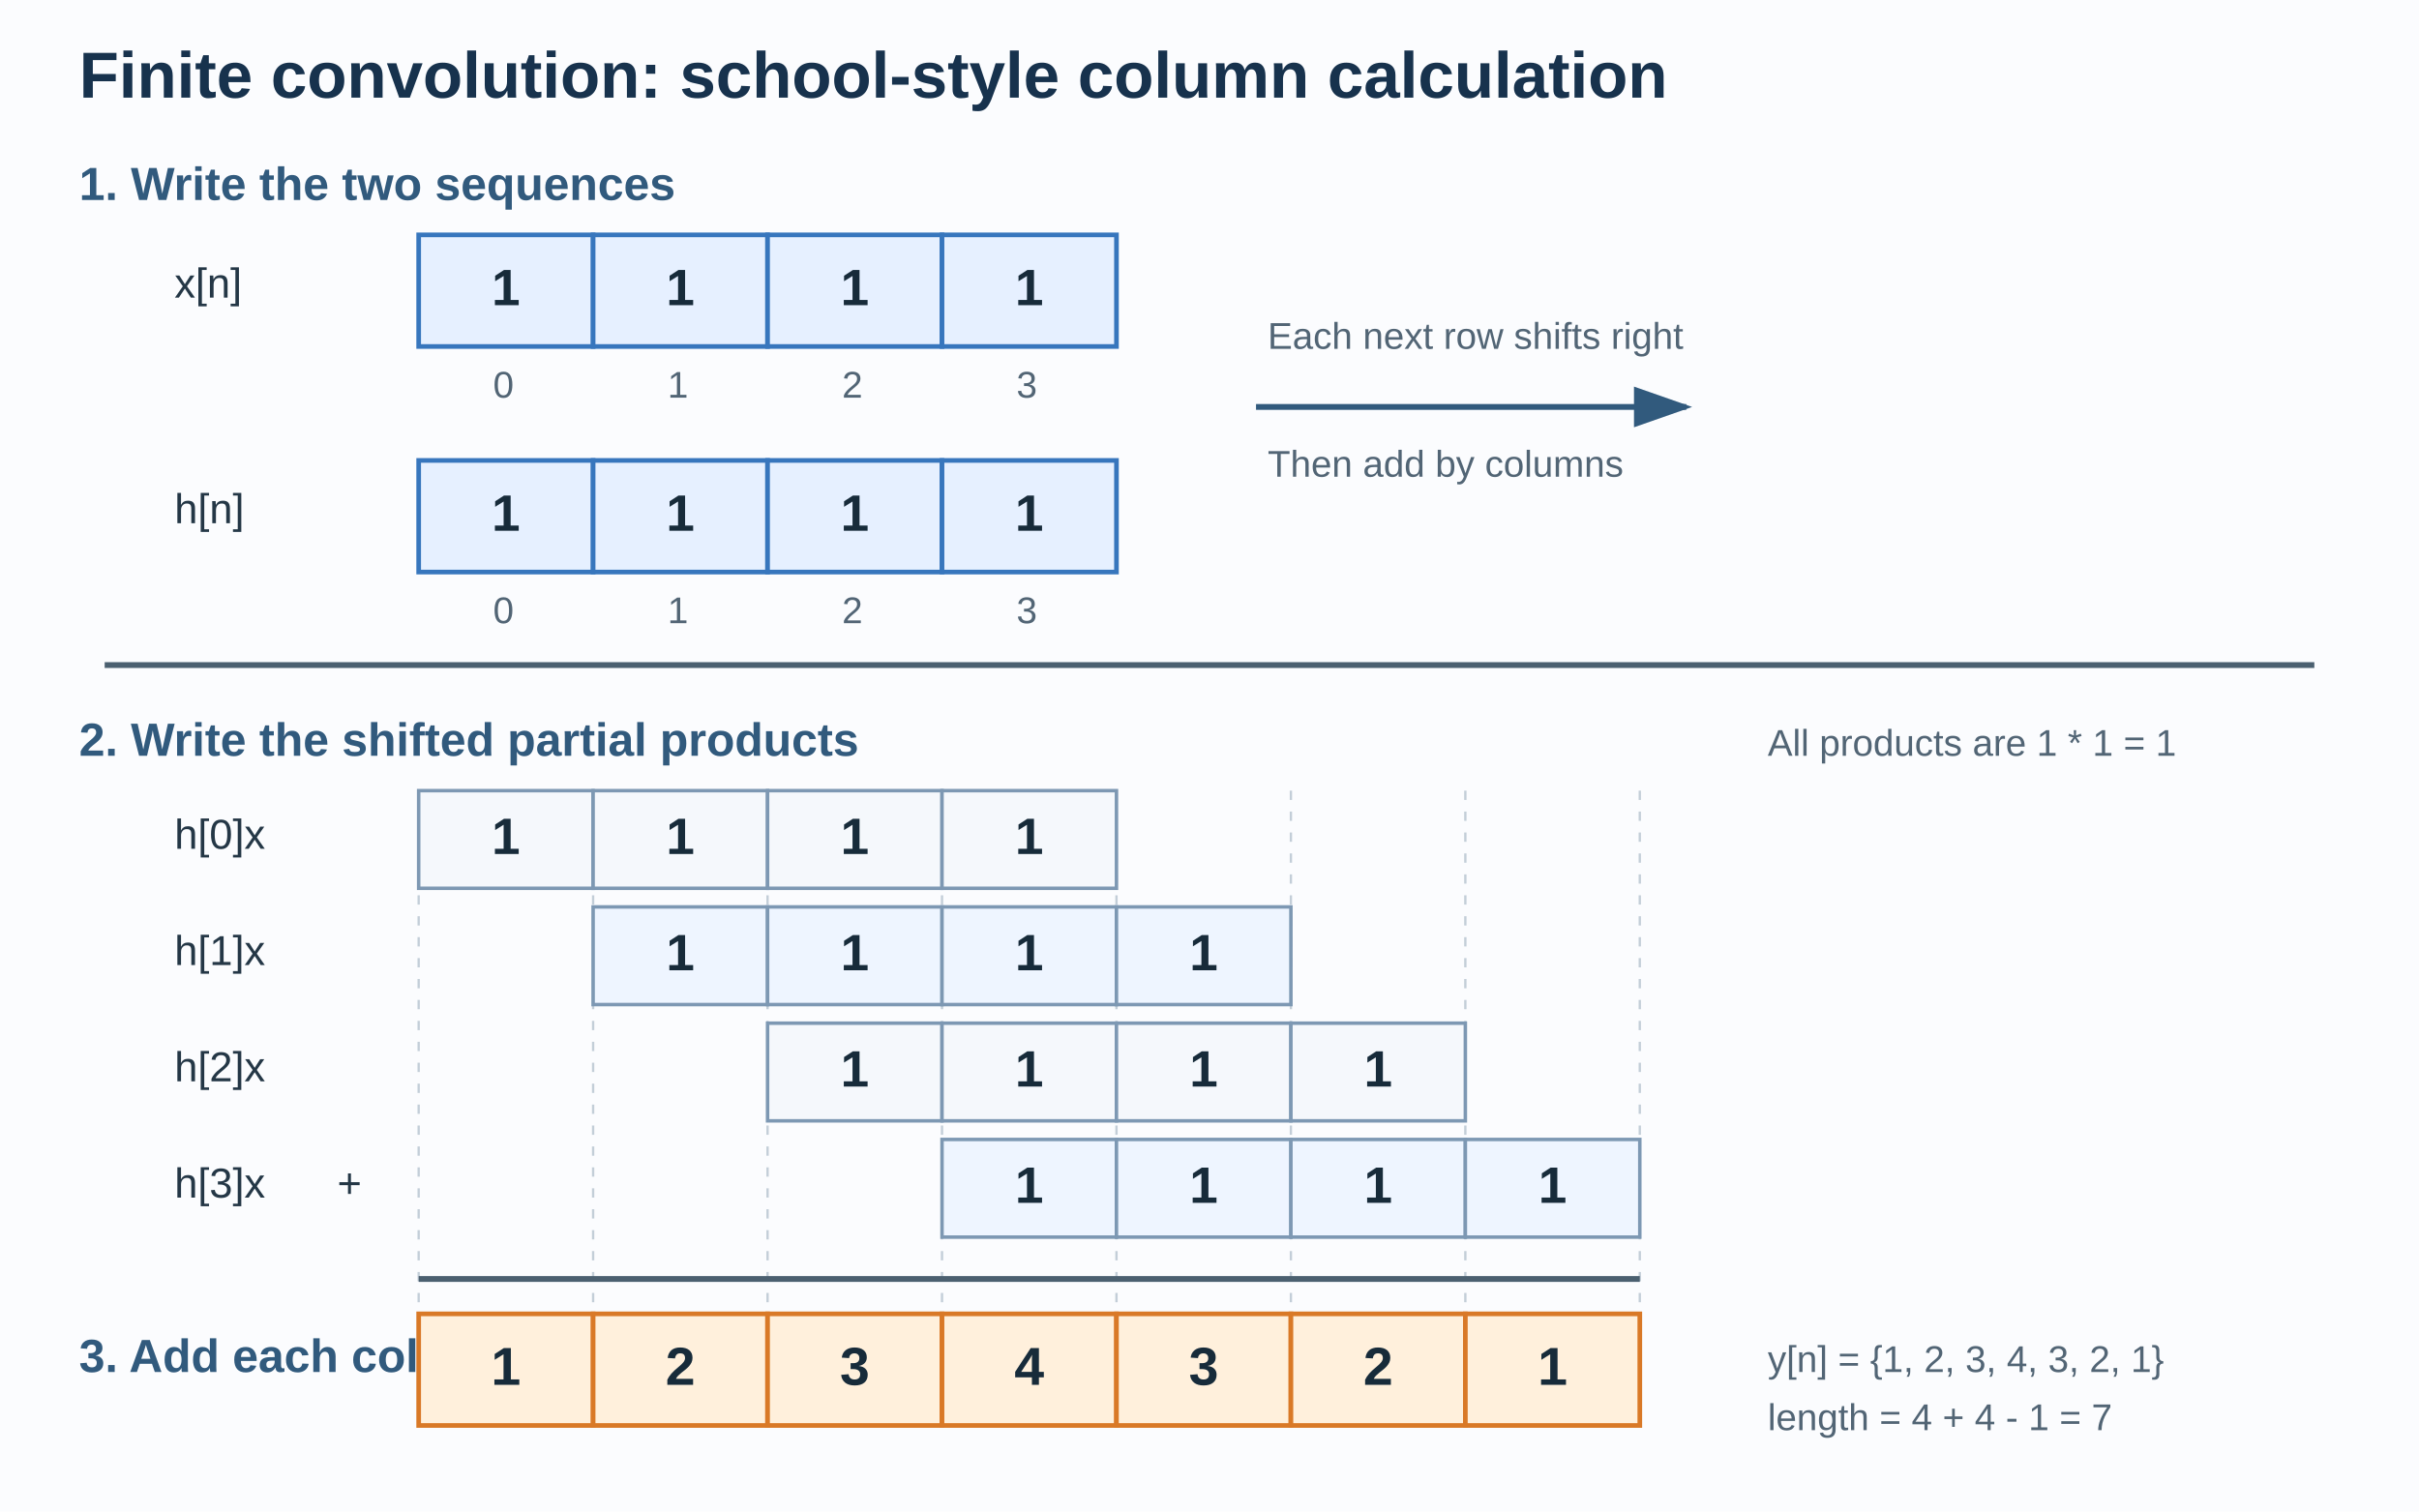
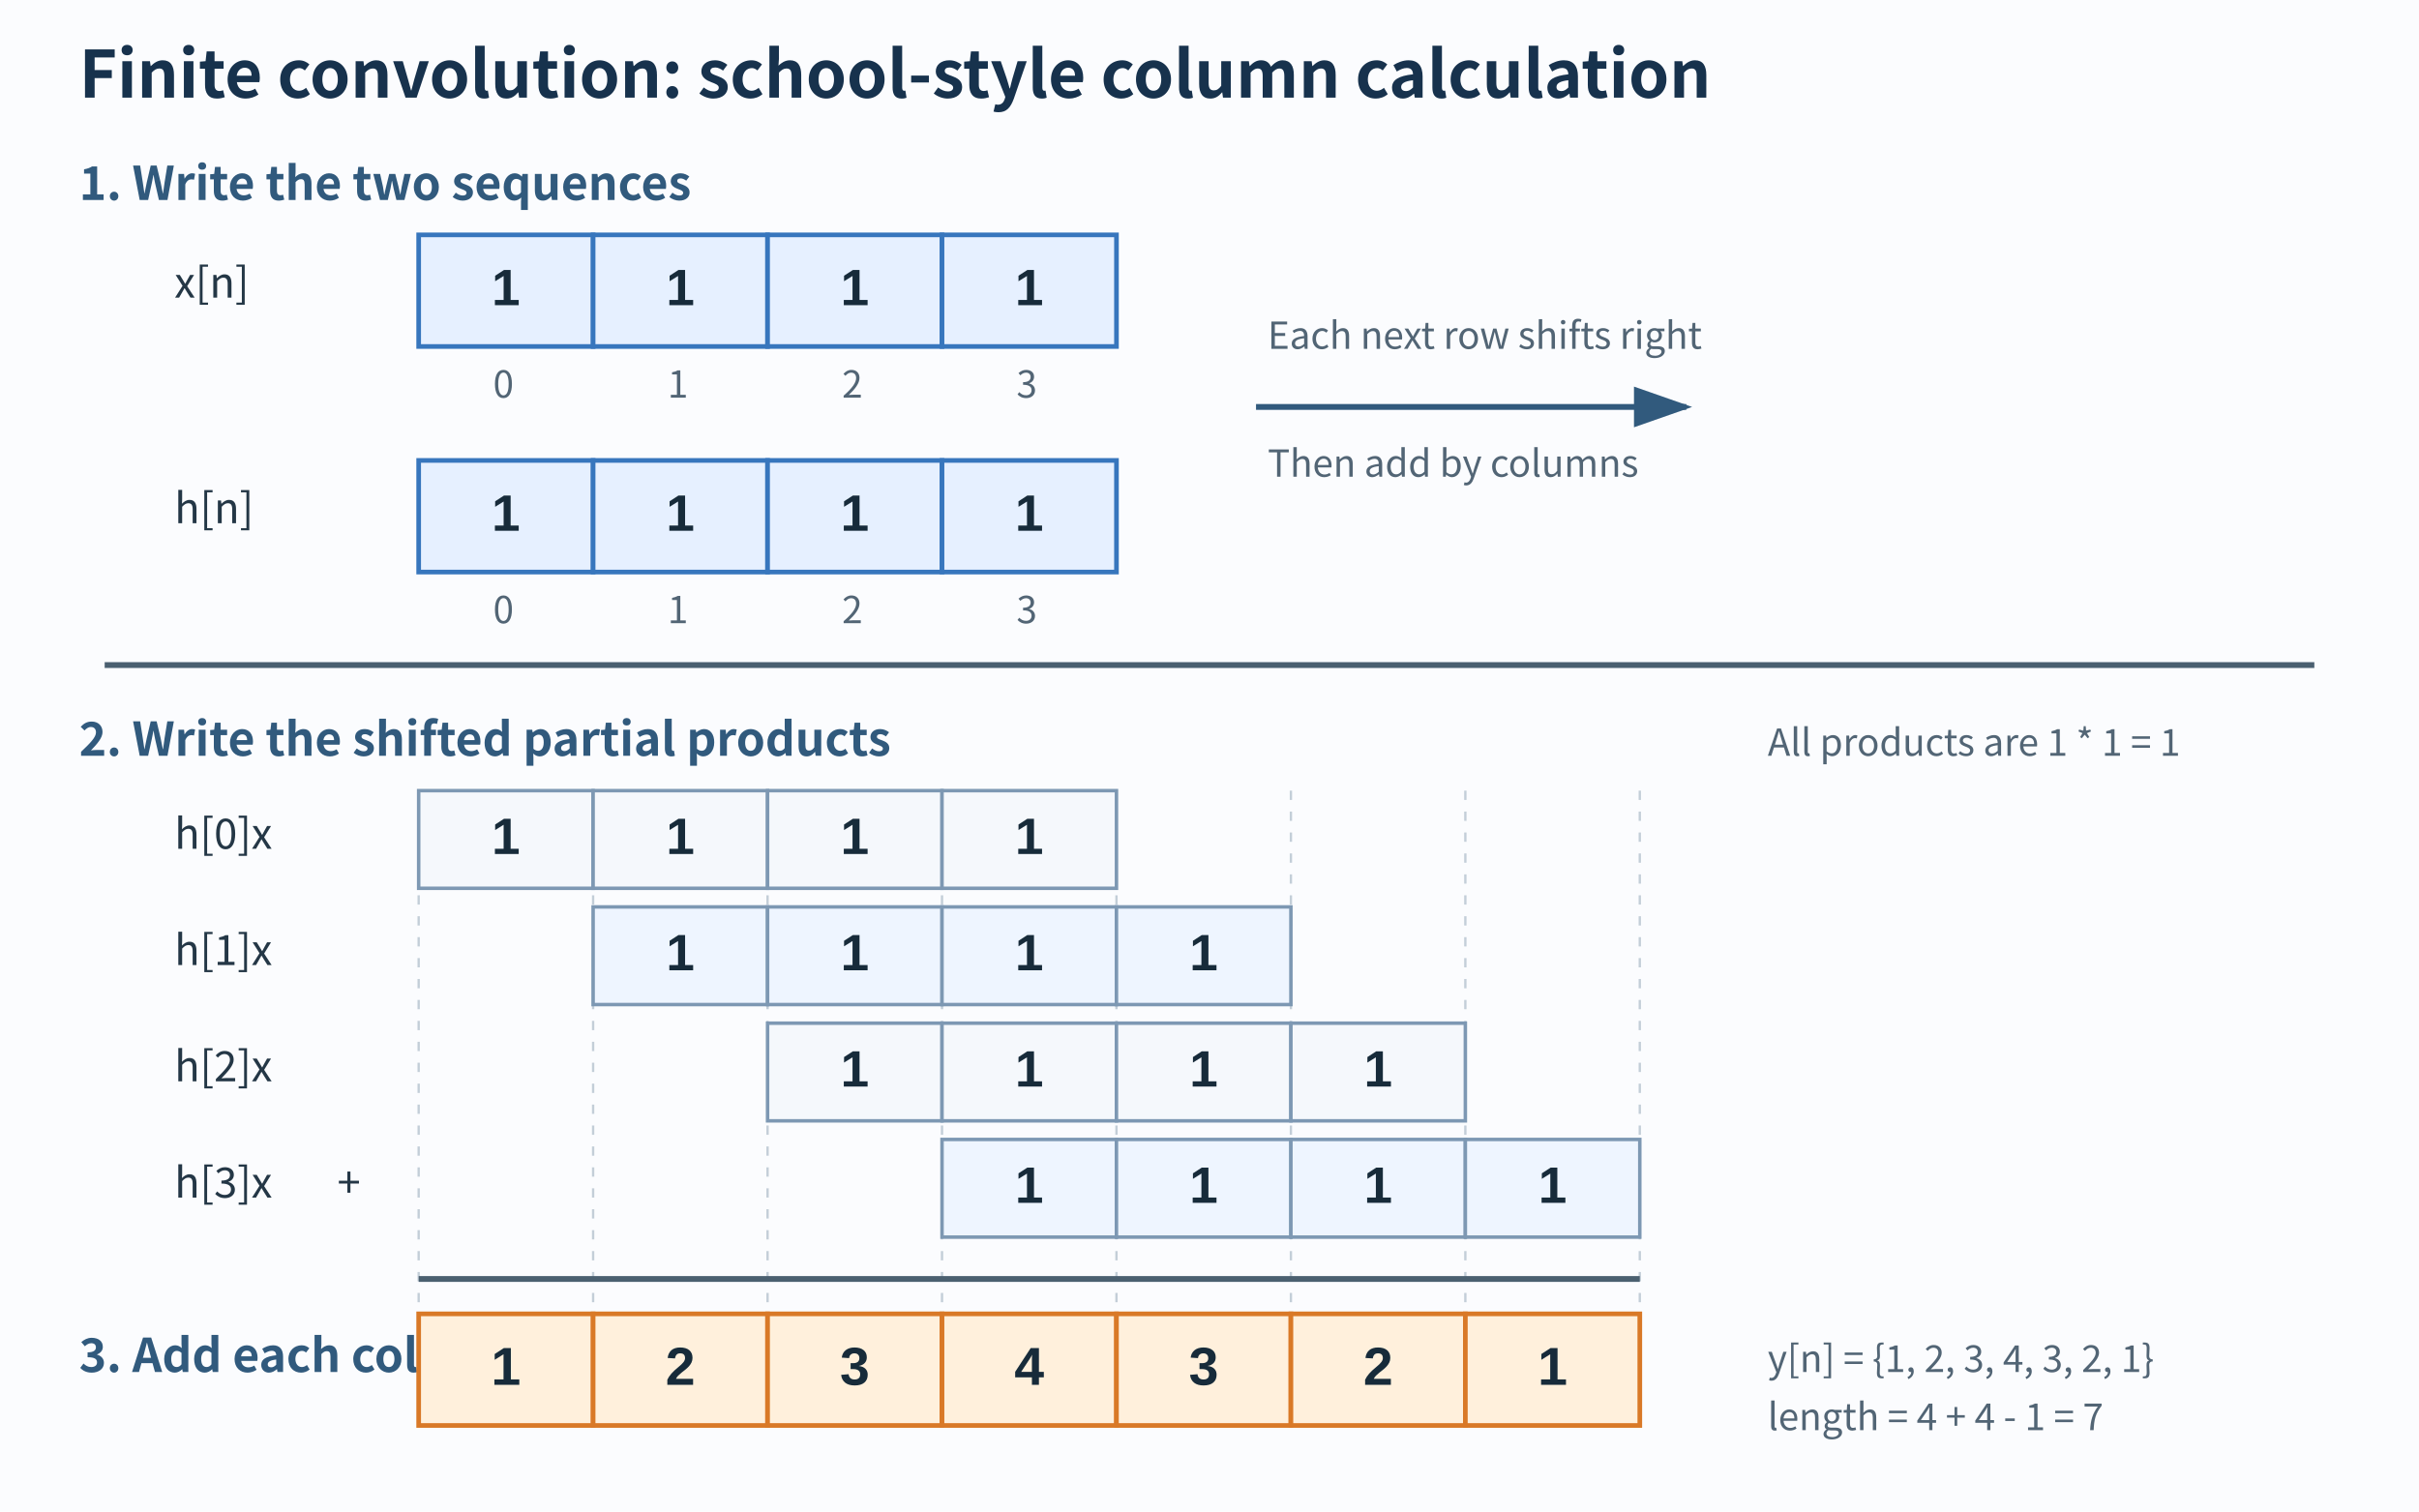
<svg xmlns="http://www.w3.org/2000/svg" width="1040" height="650" viewBox="0 0 1040 650" role="img" aria-labelledby="title desc">
  <style>
-     .title { fill: #17324d; font: 700 28px Arial, sans-serif; }
-     .section { fill: #315a7d; font: 700 20px Arial, sans-serif; }
-     .label { fill: #243746; font: 18px Arial, sans-serif; }
-     .small { fill: #526575; font: 16px Arial, sans-serif; }
+     .title { fill: #17324d; font: 700 28px "Microsoft YaHei", "Noto Sans CJK SC", sans-serif; }
+     .section { fill: #315a7d; font: 700 20px "Microsoft YaHei", "Noto Sans CJK SC", sans-serif; }
+     .label { fill: #243746; font: 18px "Microsoft YaHei", "Noto Sans CJK SC", sans-serif; }
+     .small { fill: #526575; font: 16px "Microsoft YaHei", "Noto Sans CJK SC", sans-serif; }
    .value { fill: #172b3a; font: 700 22px Arial, sans-serif; text-anchor: middle; dominant-baseline: middle; }
    .sum { fill: #172b3a; font: 700 23px Arial, sans-serif; text-anchor: middle; dominant-baseline: middle; }
    .input { fill: #e6f0ff; stroke: #3776bd; stroke-width: 2; }
    .partial-a { fill: #f5f8fc; stroke: #7d98b3; stroke-width: 1.5; }
    .partial-b { fill: #eef5ff; stroke: #7d98b3; stroke-width: 1.5; }
    .result { fill: #fff0dc; stroke: #d97927; stroke-width: 2; }
    .line { stroke: #4b6070; stroke-width: 2.5; }
    .guide { stroke: #c3ced8; stroke-width: 1; stroke-dasharray: 4 5; }
    .arrow { stroke: #315a7d; stroke-width: 2.5; fill: none; marker-end: url(#arrowhead); }
  </style>
  <defs>
    <marker id="arrowhead" markerWidth="10" markerHeight="7" refX="9" refY="3.5" orient="auto">
      <polygon points="0 0, 10 3.5, 0 7" fill="#315a7d" />
    </marker>
  </defs>
  <rect x="0" y="0" width="1040" height="650" fill="#fbfcfe" />
  <text class="title" x="34" y="42">Finite convolution: school-style column calculation</text>
  <text class="section" x="34" y="86">1. Write the two sequences</text>
  <text class="label" x="75" y="128">x[n]</text>
  <g transform="translate(180,101)">
    <rect class="input" x="0" y="0" width="75" height="48" />
    <rect class="input" x="75" y="0" width="75" height="48" />
    <rect class="input" x="150" y="0" width="75" height="48" />
    <rect class="input" x="225" y="0" width="75" height="48" />
    <text class="value" x="37.5" y="24">1</text>
    <text class="value" x="112.5" y="24">1</text>
    <text class="value" x="187.5" y="24">1</text>
    <text class="value" x="262.5" y="24">1</text>
    <text class="small" x="32" y="70">0</text>
    <text class="small" x="107" y="70">1</text>
    <text class="small" x="182" y="70">2</text>
    <text class="small" x="257" y="70">3</text>
  </g>
  <text class="label" x="75" y="225">h[n]</text>
  <g transform="translate(180,198)">
    <rect class="input" x="0" y="0" width="75" height="48" />
    <rect class="input" x="75" y="0" width="75" height="48" />
    <rect class="input" x="150" y="0" width="75" height="48" />
    <rect class="input" x="225" y="0" width="75" height="48" />
    <text class="value" x="37.5" y="24">1</text>
    <text class="value" x="112.5" y="24">1</text>
    <text class="value" x="187.5" y="24">1</text>
    <text class="value" x="262.5" y="24">1</text>
    <text class="small" x="32" y="70">0</text>
    <text class="small" x="107" y="70">1</text>
    <text class="small" x="182" y="70">2</text>
    <text class="small" x="257" y="70">3</text>
  </g>
  <path class="arrow" d="M 540 175 L 725 175" />
  <text class="small" x="545" y="150">Each next row shifts right</text>
  <text class="small" x="545" y="205">Then add by columns</text>
  <line class="line" x1="45" y1="286" x2="995" y2="286" />
  <text class="section" x="34" y="325">2. Write the shifted partial products</text>
  <text class="small" x="760" y="325">All products are 1 * 1 = 1</text>
  <g>
    <line class="guide" x1="180" y1="340" x2="180" y2="590" />
    <line class="guide" x1="255" y1="340" x2="255" y2="590" />
    <line class="guide" x1="330" y1="340" x2="330" y2="590" />
    <line class="guide" x1="405" y1="340" x2="405" y2="590" />
    <line class="guide" x1="480" y1="340" x2="480" y2="590" />
    <line class="guide" x1="555" y1="340" x2="555" y2="590" />
    <line class="guide" x1="630" y1="340" x2="630" y2="590" />
    <line class="guide" x1="705" y1="340" x2="705" y2="590" />
    <text class="label" x="75" y="365">h[0]x</text>
    <rect class="partial-a" x="180" y="340" width="75" height="42" />
    <rect class="partial-a" x="255" y="340" width="75" height="42" />
    <rect class="partial-a" x="330" y="340" width="75" height="42" />
    <rect class="partial-a" x="405" y="340" width="75" height="42" />
    <text class="value" x="217.5" y="361">1</text>
    <text class="value" x="292.5" y="361">1</text>
    <text class="value" x="367.5" y="361">1</text>
    <text class="value" x="442.5" y="361">1</text>
    <text class="label" x="75" y="415">h[1]x</text>
    <rect class="partial-b" x="255" y="390" width="75" height="42" />
    <rect class="partial-b" x="330" y="390" width="75" height="42" />
    <rect class="partial-b" x="405" y="390" width="75" height="42" />
    <rect class="partial-b" x="480" y="390" width="75" height="42" />
    <text class="value" x="292.5" y="411">1</text>
    <text class="value" x="367.5" y="411">1</text>
    <text class="value" x="442.5" y="411">1</text>
    <text class="value" x="517.5" y="411">1</text>
    <text class="label" x="75" y="465">h[2]x</text>
    <rect class="partial-a" x="330" y="440" width="75" height="42" />
    <rect class="partial-a" x="405" y="440" width="75" height="42" />
    <rect class="partial-a" x="480" y="440" width="75" height="42" />
    <rect class="partial-a" x="555" y="440" width="75" height="42" />
    <text class="value" x="367.5" y="461">1</text>
    <text class="value" x="442.5" y="461">1</text>
    <text class="value" x="517.5" y="461">1</text>
    <text class="value" x="592.5" y="461">1</text>
    <text class="label" x="75" y="515">h[3]x</text>
    <text class="label" x="145" y="515">+</text>
    <rect class="partial-b" x="405" y="490" width="75" height="42" />
    <rect class="partial-b" x="480" y="490" width="75" height="42" />
    <rect class="partial-b" x="555" y="490" width="75" height="42" />
    <rect class="partial-b" x="630" y="490" width="75" height="42" />
    <text class="value" x="442.5" y="511">1</text>
    <text class="value" x="517.5" y="511">1</text>
    <text class="value" x="592.5" y="511">1</text>
    <text class="value" x="667.5" y="511">1</text>
  </g>
  <line class="line" x1="180" y1="550" x2="705" y2="550" />
  <text class="section" x="34" y="590">3. Add each column</text>
  <g transform="translate(180,565)">
    <rect class="result" x="0" y="0" width="75" height="48" />
    <rect class="result" x="75" y="0" width="75" height="48" />
    <rect class="result" x="150" y="0" width="75" height="48" />
    <rect class="result" x="225" y="0" width="75" height="48" />
    <rect class="result" x="300" y="0" width="75" height="48" />
    <rect class="result" x="375" y="0" width="75" height="48" />
    <rect class="result" x="450" y="0" width="75" height="48" />
    <text class="sum" x="37.5" y="24">1</text>
    <text class="sum" x="112.5" y="24">2</text>
    <text class="sum" x="187.5" y="24">3</text>
    <text class="sum" x="262.5" y="24">4</text>
    <text class="sum" x="337.5" y="24">3</text>
    <text class="sum" x="412.5" y="24">2</text>
    <text class="sum" x="487.5" y="24">1</text>
  </g>
  <text class="small" x="760" y="590">y[n] = {1, 2, 3, 4, 3, 2, 1}</text>
  <text class="small" x="760" y="615">length = 4 + 4 - 1 = 7</text>
</svg>
